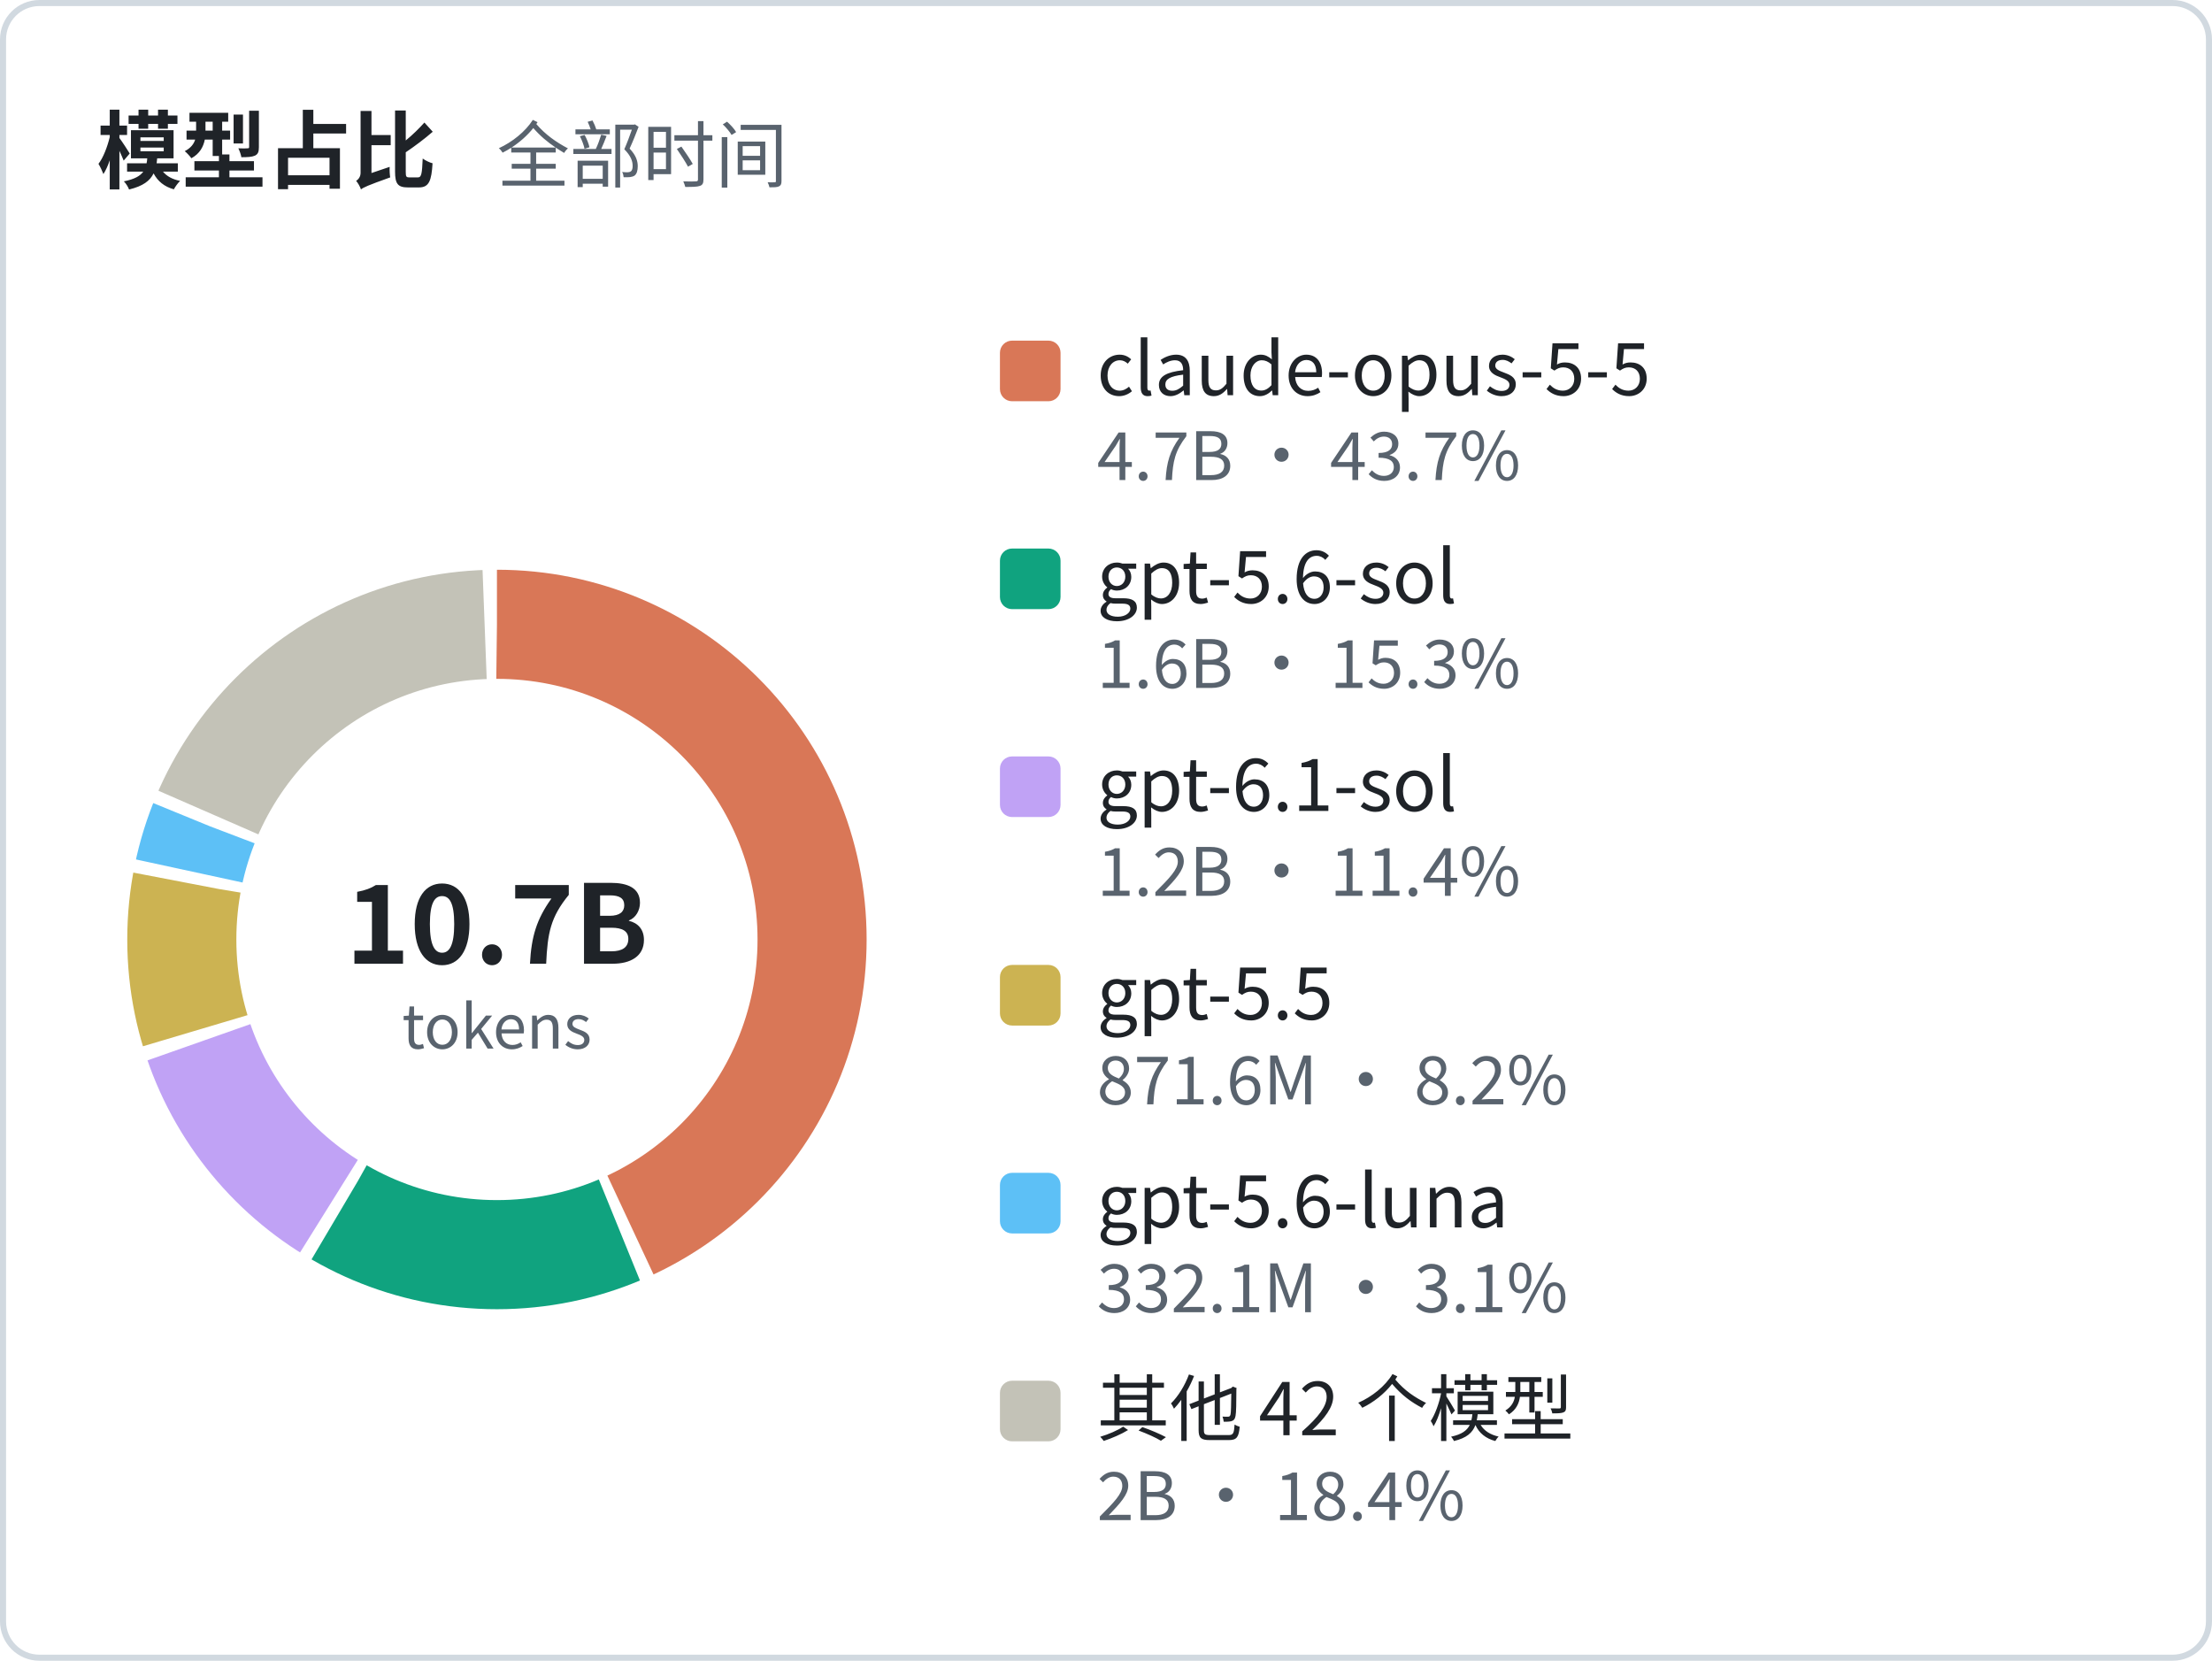
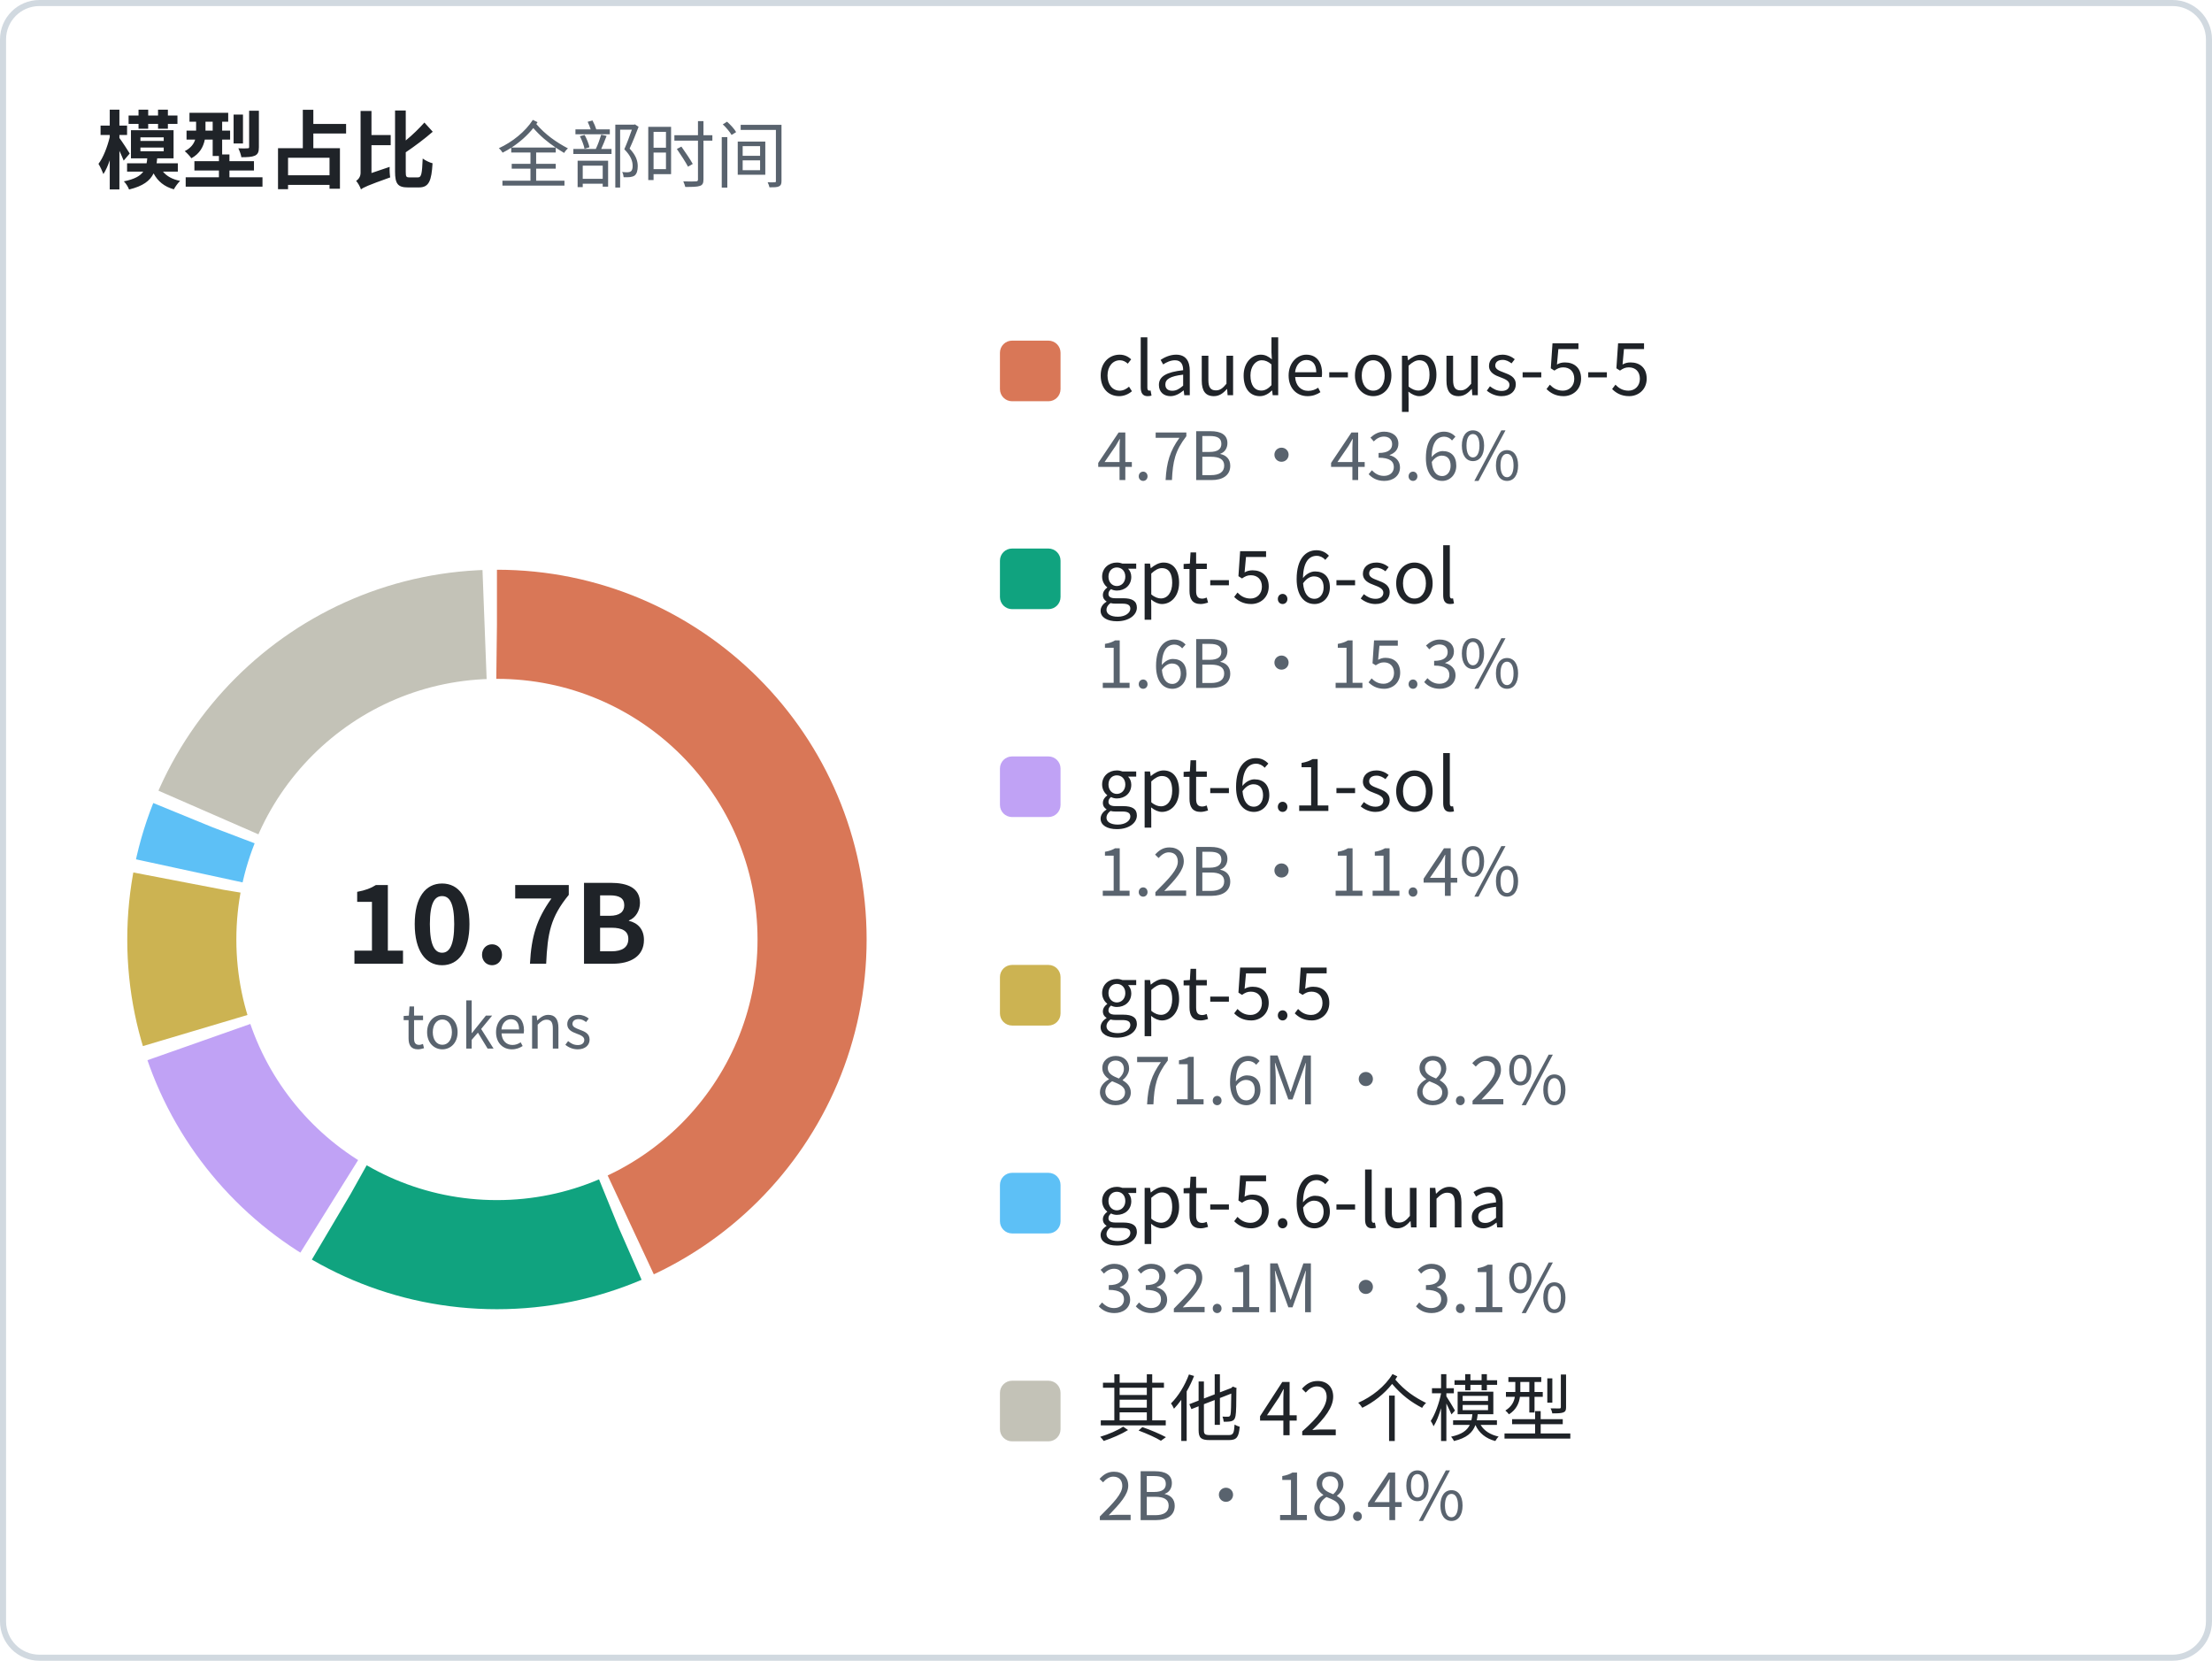
<svg xmlns="http://www.w3.org/2000/svg" width="365" height="274" viewBox="0 0 365 274" font-family="system-ui, -apple-system, 'Segoe UI', 'PingFang SC', 'Microsoft YaHei', 'Noto Sans CJK SC', sans-serif">
  <rect x="0.5" y="0.5" width="364" height="273" rx="6" fill="none" stroke="#d1d9e0" />
  <text x="16" y="30" font-size="14" font-weight="600" fill="#1f2328">模型占比<tspan dx="10" font-size="12" font-weight="400" fill="#59636e">全部时间</tspan>
  </text>
-   <circle cx="82" cy="155" r="52" fill="none" stroke="#d97757" stroke-width="18" stroke-dasharray="140.63 326.73" stroke-dashoffset="-0.00" transform="rotate(-90 82 155)" />
-   <circle cx="82" cy="155" r="52" fill="none" stroke="#10a37f" stroke-width="18" stroke-dasharray="47.99 326.73" stroke-dashoffset="-142.63" transform="rotate(-90 82 155)" />
-   <circle cx="82" cy="155" r="52" fill="none" stroke="#c0a2f5" stroke-width="18" stroke-dasharray="35.18 326.73" stroke-dashoffset="-192.62" transform="rotate(-90 82 155)" />
-   <circle cx="82" cy="155" r="52" fill="none" stroke="#ccb352" stroke-width="18" stroke-dasharray="24.66 326.73" stroke-dashoffset="-229.80" transform="rotate(-90 82 155)" />
-   <circle cx="82" cy="155" r="52" fill="none" stroke="#5dc0f6" stroke-width="18" stroke-dasharray="8.16 326.73" stroke-dashoffset="-256.46" transform="rotate(-90 82 155)" />
-   <circle cx="82" cy="155" r="52" fill="none" stroke="#c3c2b7" stroke-width="18" stroke-dasharray="58.11 326.73" stroke-dashoffset="-266.62" transform="rotate(-90 82 155)" />
+   <circle cx="82" cy="155" r="52" fill="none" stroke="#d97757" stroke-width="18" stroke-dasharray="140.58 326.73" stroke-dashoffset="-0.00" transform="rotate(-90 82 155)" />
+   <circle cx="82" cy="155" r="52" fill="none" stroke="#10a37f" stroke-width="18" stroke-dasharray="47.98 326.73" stroke-dashoffset="-142.58" transform="rotate(-90 82 155)" />
+   <circle cx="82" cy="155" r="52" fill="none" stroke="#c0a2f5" stroke-width="18" stroke-dasharray="35.27 326.73" stroke-dashoffset="-192.56" transform="rotate(-90 82 155)" />
+   <circle cx="82" cy="155" r="52" fill="none" stroke="#ccb352" stroke-width="18" stroke-dasharray="24.65 326.73" stroke-dashoffset="-229.83" transform="rotate(-90 82 155)" />
+   <circle cx="82" cy="155" r="52" fill="none" stroke="#5dc0f6" stroke-width="18" stroke-dasharray="8.15 326.73" stroke-dashoffset="-256.48" transform="rotate(-90 82 155)" />
+   <circle cx="82" cy="155" r="52" fill="none" stroke="#c3c2b7" stroke-width="18" stroke-dasharray="58.09 326.73" stroke-dashoffset="-266.63" transform="rotate(-90 82 155)" />
  <text x="82" y="159" font-size="18" font-weight="600" text-anchor="middle" fill="#1f2328">10.7B</text>
  <text x="82" y="173" font-size="10" text-anchor="middle" fill="#59636e">tokens</text>
  <rect x="165" y="56.2" width="10" height="10" rx="2" fill="#d97757" />
  <text x="181" y="65.2" font-size="12" fill="#1f2328">claude-opus-5-5</text>
-   <text x="181" y="79.2" font-size="11" fill="#59636e">4.7B · 43.7%</text>
+   <text x="181" y="79.2" font-size="11" fill="#59636e">4.7B · 43.6%</text>
  <rect x="165" y="90.5" width="10" height="10" rx="2" fill="#10a37f" />
  <text x="181" y="99.5" font-size="12" fill="#1f2328">gpt-5.6-sol</text>
  <text x="181" y="113.5" font-size="11" fill="#59636e">1.6B · 15.3%</text>
  <rect x="165" y="124.8" width="10" height="10" rx="2" fill="#c0a2f5" />
  <text x="181" y="133.8" font-size="12" fill="#1f2328">gpt-6.1-sol</text>
  <text x="181" y="147.8" font-size="11" fill="#59636e">1.2B · 11.4%</text>
  <rect x="165" y="159.2" width="10" height="10" rx="2" fill="#ccb352" />
  <text x="181" y="168.2" font-size="12" fill="#1f2328">gpt-5.5</text>
  <text x="181" y="182.2" font-size="11" fill="#59636e">871.6M · 8.2%</text>
  <rect x="165" y="193.5" width="10" height="10" rx="2" fill="#5dc0f6" />
  <text x="181" y="202.5" font-size="12" fill="#1f2328">gpt-5.6-luna</text>
  <text x="181" y="216.5" font-size="11" fill="#59636e">332.1M · 3.1%</text>
  <rect x="165" y="227.8" width="10" height="10" rx="2" fill="#c3c2b7" />
  <text x="181" y="236.8" font-size="12" fill="#1f2328">其他 42 个模型</text>
  <text x="181" y="250.8" font-size="11" fill="#59636e">2B · 18.4%</text>
</svg>
